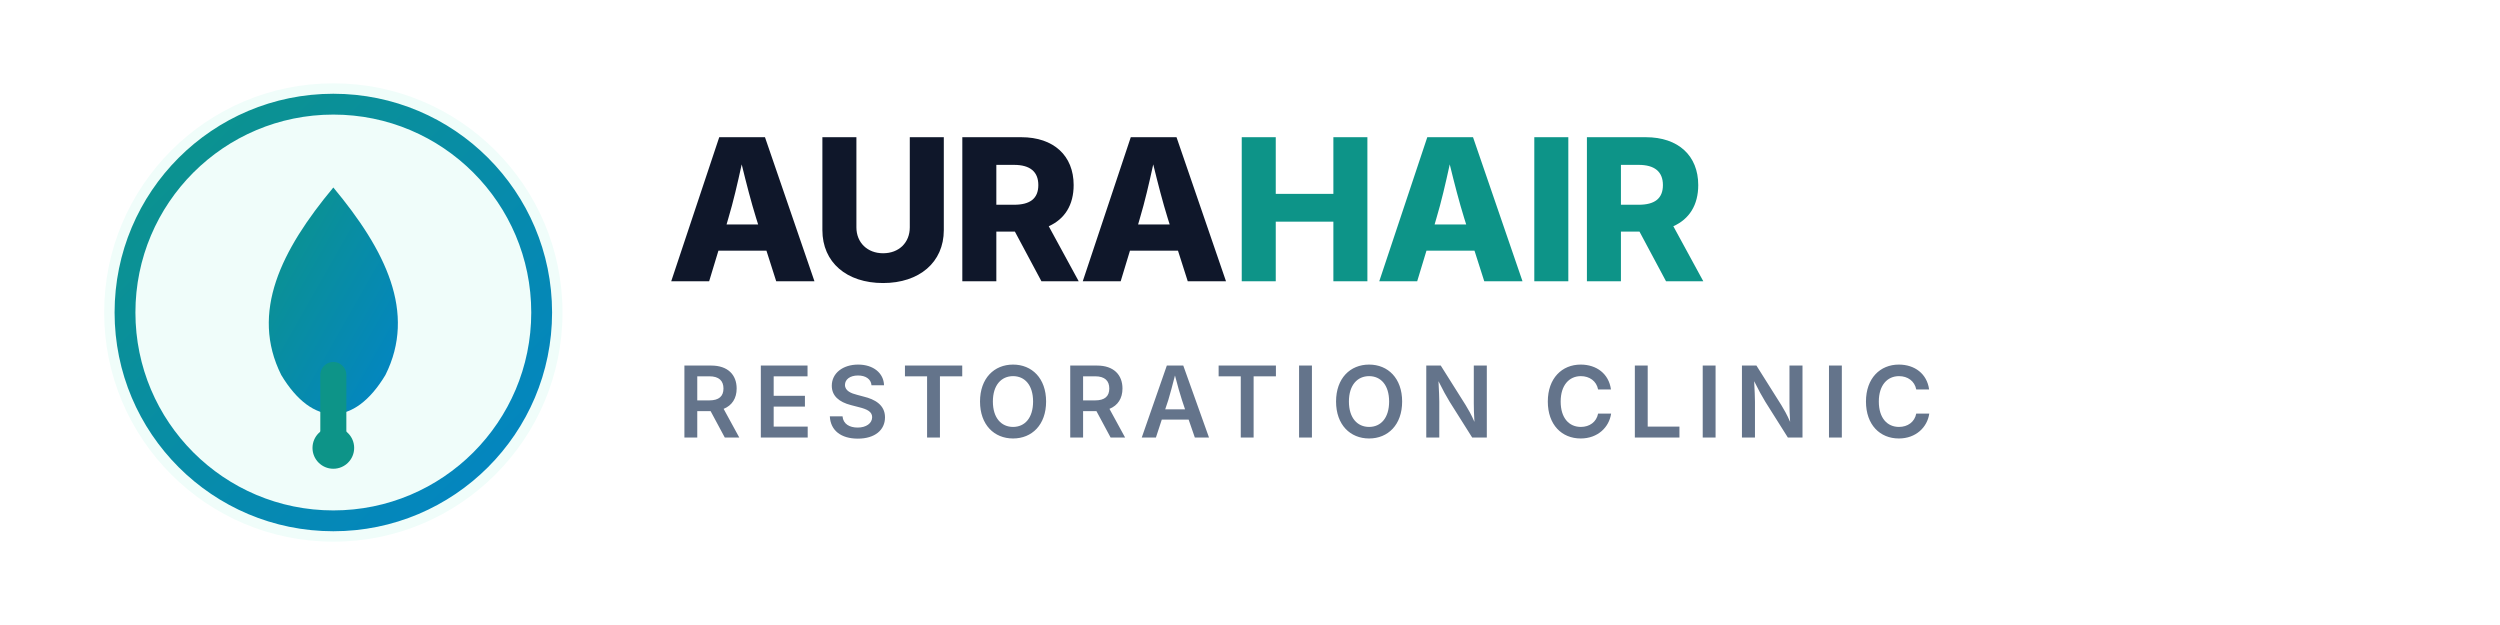
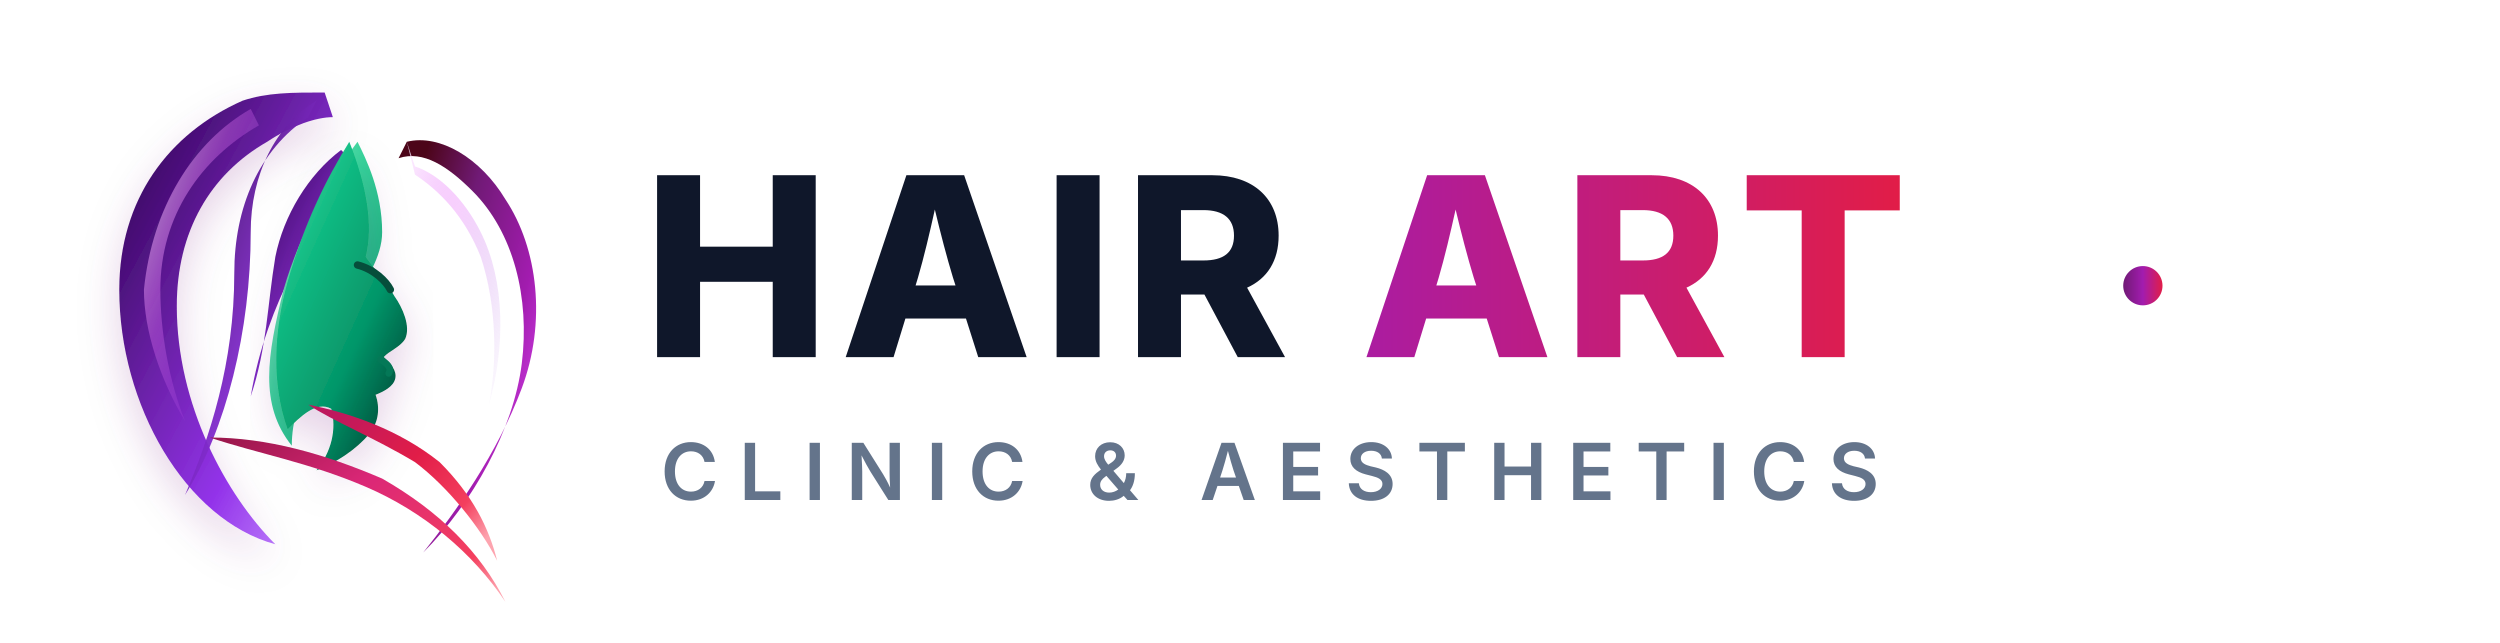
- <svg xmlns="http://www.w3.org/2000/svg" viewBox="0 0 240 60" width="240" height="60" fill="none">
+ <svg xmlns="http://www.w3.org/2000/svg" viewBox="0 0 280 72" width="280" height="72" fill="none">
  <defs>
-     <linearGradient id="logoTeal" x1="0%" y1="0%" x2="100%" y2="100%">
-       <stop offset="0%" stop-color="#0d9488" />
-       <stop offset="100%" stop-color="#0284c7" />
+     <linearGradient id="purpleRibbon" x1="15%" y1="10%" x2="90%" y2="95%">
+       <stop offset="0%" stop-color="#3b0764" />
+       <stop offset="35%" stop-color="#6b21a8" />
+       <stop offset="70%" stop-color="#9333ea" />
+       <stop offset="100%" stop-color="#c084fc" />
    </linearGradient>
+     <linearGradient id="purpleRibbonRight" x1="10%" y1="15%" x2="95%" y2="85%">
+       <stop offset="0%" stop-color="#4c0519" />
+       <stop offset="30%" stop-color="#701a75" />
+       <stop offset="70%" stop-color="#a21caf" />
+       <stop offset="100%" stop-color="#d946ef" />
+     </linearGradient>
+     <linearGradient id="purpleRibbonSheen" x1="0%" y1="0%" x2="100%" y2="100%">
+       <stop offset="0%" stop-color="#fdf4ff" stop-opacity="0.8" />
+       <stop offset="40%" stop-color="#e879f9" stop-opacity="0.35" />
+       <stop offset="100%" stop-color="#7e22ce" stop-opacity="0" />
+     </linearGradient>
+     <linearGradient id="jadeFace" x1="15%" y1="10%" x2="85%" y2="90%">
+       <stop offset="0%" stop-color="#34d399" />
+       <stop offset="25%" stop-color="#10b981" />
+       <stop offset="65%" stop-color="#059669" />
+       <stop offset="100%" stop-color="#064e3b" />
+     </linearGradient>
+     <linearGradient id="jadeHighlight" x1="0%" y1="0%" x2="100%" y2="100%">
+       <stop offset="0%" stop-color="#a7f3d0" />
+       <stop offset="45%" stop-color="#34d399" />
+       <stop offset="100%" stop-color="#059669" />
+     </linearGradient>
+     <linearGradient id="magentaRibbon" x1="5%" y1="20%" x2="95%" y2="85%">
+       <stop offset="0%" stop-color="#be185d" />
+       <stop offset="45%" stop-color="#e11d48" />
+       <stop offset="80%" stop-color="#f43f5e" />
+       <stop offset="100%" stop-color="#fda4af" />
+     </linearGradient>
+     <linearGradient id="magentaRibbonLower" x1="0%" y1="10%" x2="100%" y2="90%">
+       <stop offset="0%" stop-color="#9d174d" />
+       <stop offset="40%" stop-color="#db2777" />
+       <stop offset="85%" stop-color="#f43f5e" />
+       <stop offset="100%" stop-color="#fda4af" />
+     </linearGradient>
+     <linearGradient id="brandArtText" x1="0%" y1="0%" x2="100%" y2="0%">
+       <stop offset="0%" stop-color="#701a75" />
+       <stop offset="50%" stop-color="#a21caf" />
+       <stop offset="100%" stop-color="#e11d48" />
+     </linearGradient>
+     <filter id="softGlow" x="-20%" y="-20%" width="140%" height="140%">
+       <feDropShadow dx="0" dy="2" stdDeviation="2.5" flood-color="#701a75" flood-opacity="0.18" />
+     </filter>
  </defs>
-   <g transform="translate(10, 8)">
-     <circle cx="22" cy="22" r="22" fill="#f0fdfa" />
-     <circle cx="22" cy="22" r="20" stroke="url(#logoTeal)" stroke-width="2" />
-     <path d="M 22 10 C 27 16 30 22 27 28 C 24 33 20 33 17 28 C 14 22 17 16 22 10 Z" fill="url(#logoTeal)" />
-     <path d="M 22 28 L 22 35" stroke="#0d9488" stroke-width="2.5" stroke-linecap="round" />
-     <circle cx="22" cy="35" r="2" fill="#0d9488" />
+   <g id="logoEmblem" transform="translate(6, 3) scale(0.92)">
+     <path d="M 23 9 C 14 13 8 21 8 32 C 8 46 16 60 27 63 C 21 57 15 46 15 34 C 15 25 19 18 26 14 C 29 12 32 11 34 11 L 33 8 C 29 8 26 8 23 9 Z" fill="url(#purpleRibbon)" filter="url(#softGlow)" />
+     <path d="M 32 9 C 27 12 24 18 24 25 C 24 37 21 49 16 57 C 19 50 22 41 22 30 C 22 22 25 15 31 11 Z" fill="url(#purpleRibbon)" opacity="0.95" />
+     <path d="M 24 10 C 17 14 12 22 11 32 C 11 37 13 43 16 48 C 14 43 13 37 13 32 C 13 23 18 16 25 12 Z" fill="url(#purpleRibbonSheen)" />
+     <path d="M 43 14 C 47 13 52 16 55 21 C 59 27 60 36 57 44 C 54 52 49 59 45 64 C 51 58 56 49 57 41 C 58 33 56 25 51 20 C 48 17 45 15 42 16 Z" fill="url(#purpleRibbonRight)" />
+     <path d="M 43 14 L 44 17 C 47 18 50 21 52 25 C 55 31 55 39 53 46 C 54 41 54 34 52 28 C 50 23 47 20 44 18 Z" fill="url(#purpleRibbonSheen)" />
+     <path d="M 35 15 C 31 18 28 23 27 28 C 26 34 26 39 24 45 C 25 39 27 34 29 30 C 31 25 34 21 38 18 Z" fill="url(#purpleRibbon)" />
+     <path d="M 37 14 C 34 18 30 25 28 32 C 26 40 25 46 29 51 C 29 48 30 45 31 43 C 31 40 33 37 36 34 C 38 31 40 28 40 25 C 40 20 38 16 37 14 Z" fill="url(#jadeHighlight)" />
+     <path d="M 36 14 C 38 19 39 24 38 28 C 39 29.5 40.5 31 41.5 32.8 C 42.5 34.2 43.5 36.5 42.8 38 C 42.2 39 40.8 39.5 40.2 40.2 C 41 41 41.8 41.8 41.6 42.8 C 41.4 43.8 40.2 44.4 39.2 44.8 C 39.8 46.5 39.5 48.2 38.5 49.5 C 36.8 51.5 34.5 53 32 54 C 33.8 51.8 34.5 49 33.8 46.5 C 32 45.5 30 47.5 28.5 49 C 26.5 43.5 26.8 37 28.5 31 C 30.5 24 33.2 18.5 36 14 Z" fill="url(#jadeFace)" filter="url(#softGlow)" />
+     <path d="M 37 29 C 39 29.5 40.5 31 41 32" stroke="#064e3b" stroke-width="0.9" stroke-linecap="round" fill="none" />
+     <path d="M 39.8 40.5 C 40.6 41 41.2 41.5 40.8 42.2" stroke="#047857" stroke-width="0.8" stroke-linecap="round" fill="none" />
+     <path d="M 31 46 C 36 47 42 49 47 53 C 51 57 53 61 54 65 C 52 61 48 56 44 53 C 39 50 34 48 31 46 Z" fill="url(#magentaRibbon)" />
+     <path d="M 19 50 C 26 50 33 52 40 55 C 47 59 52 64 55 70 C 51 64 45 59 38 56 C 31 53 25 52 19 50 Z" fill="url(#magentaRibbonLower)" />
  </g>
-   <text x="64" y="27" fill="#0f172a" font-family="'Plus Jakarta Sans', system-ui, -apple-system, sans-serif" font-size="19" font-weight="800" letter-spacing="-0.02em">AURA<tspan fill="#0d9488">HAIR</tspan>
-   </text>
-   <text x="65" y="42" fill="#64748b" font-family="'Inter', system-ui, -apple-system, sans-serif" font-size="9.5" font-weight="600" letter-spacing="0.12em">RESTORATION CLINIC</text>
+   <g transform="translate(72, 0)">
+     <text x="0" y="40" font-family="'Plus Jakarta Sans', 'Inter', system-ui, -apple-system, sans-serif" font-size="28" font-weight="800" letter-spacing="0.04em" fill="#0f172a">HAIR<tspan dx="8" fill="url(#brandArtText)">ART</tspan>
+     </text>
+     <text x="2" y="56" font-family="'Inter', system-ui, -apple-system, sans-serif" font-size="8.8" font-weight="600" letter-spacing="0.26em" fill="#64748b">CLINIC &amp; AESTHETICS</text>
+     <circle cx="168" cy="32" r="2.2" fill="url(#brandArtText)" />
+   </g>
</svg>
